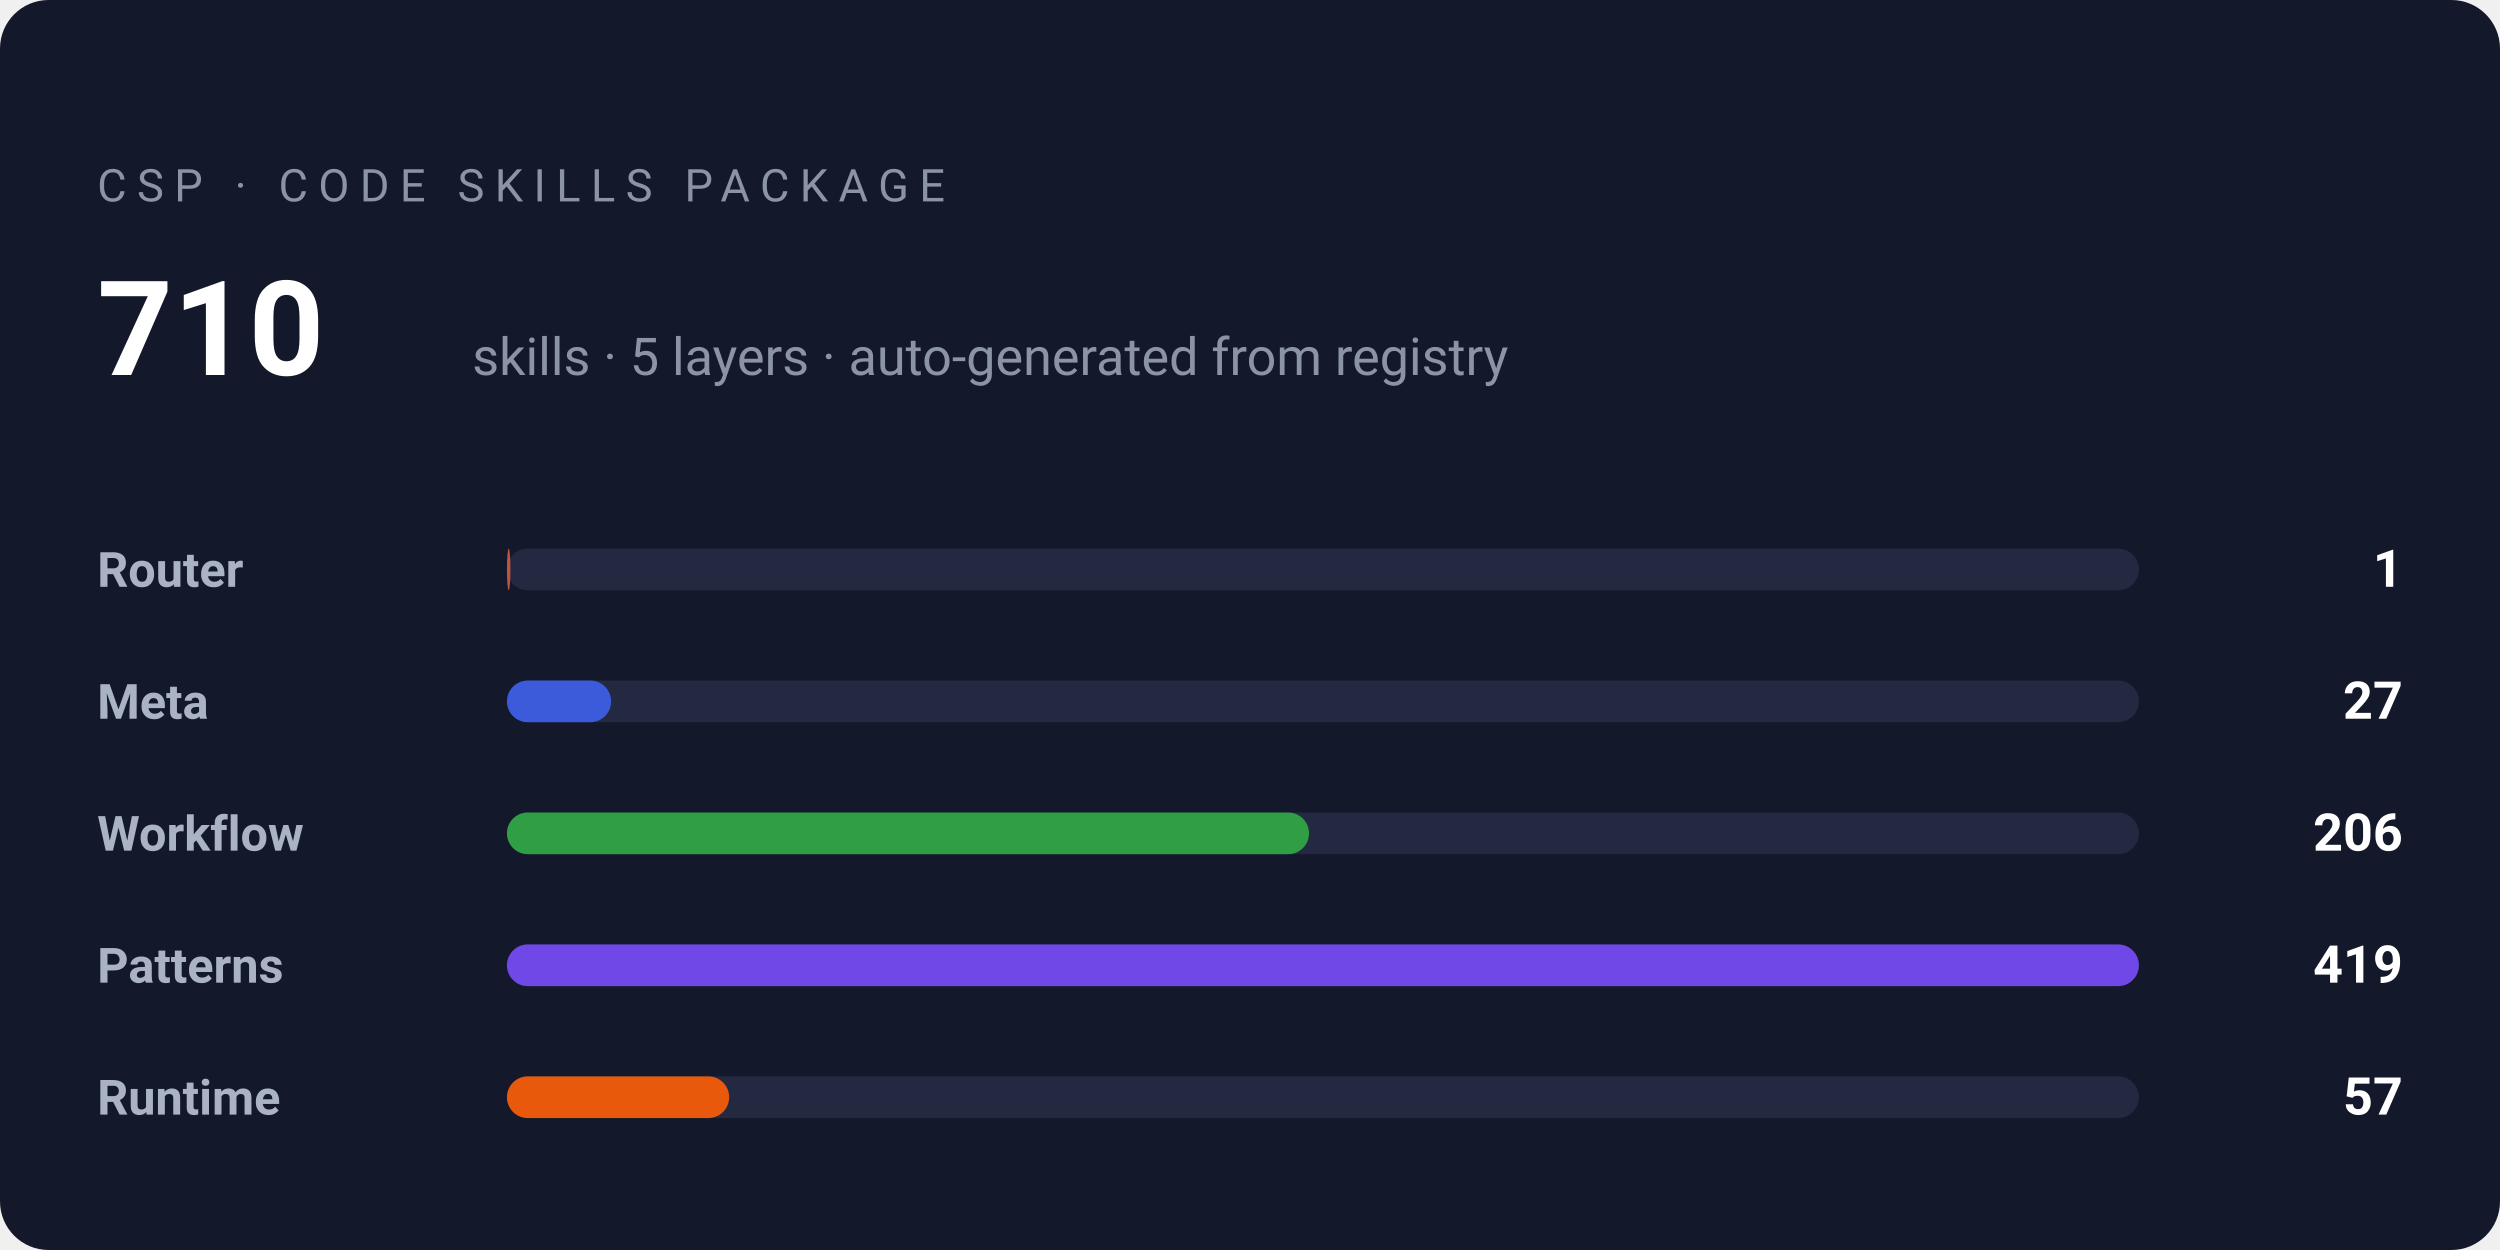
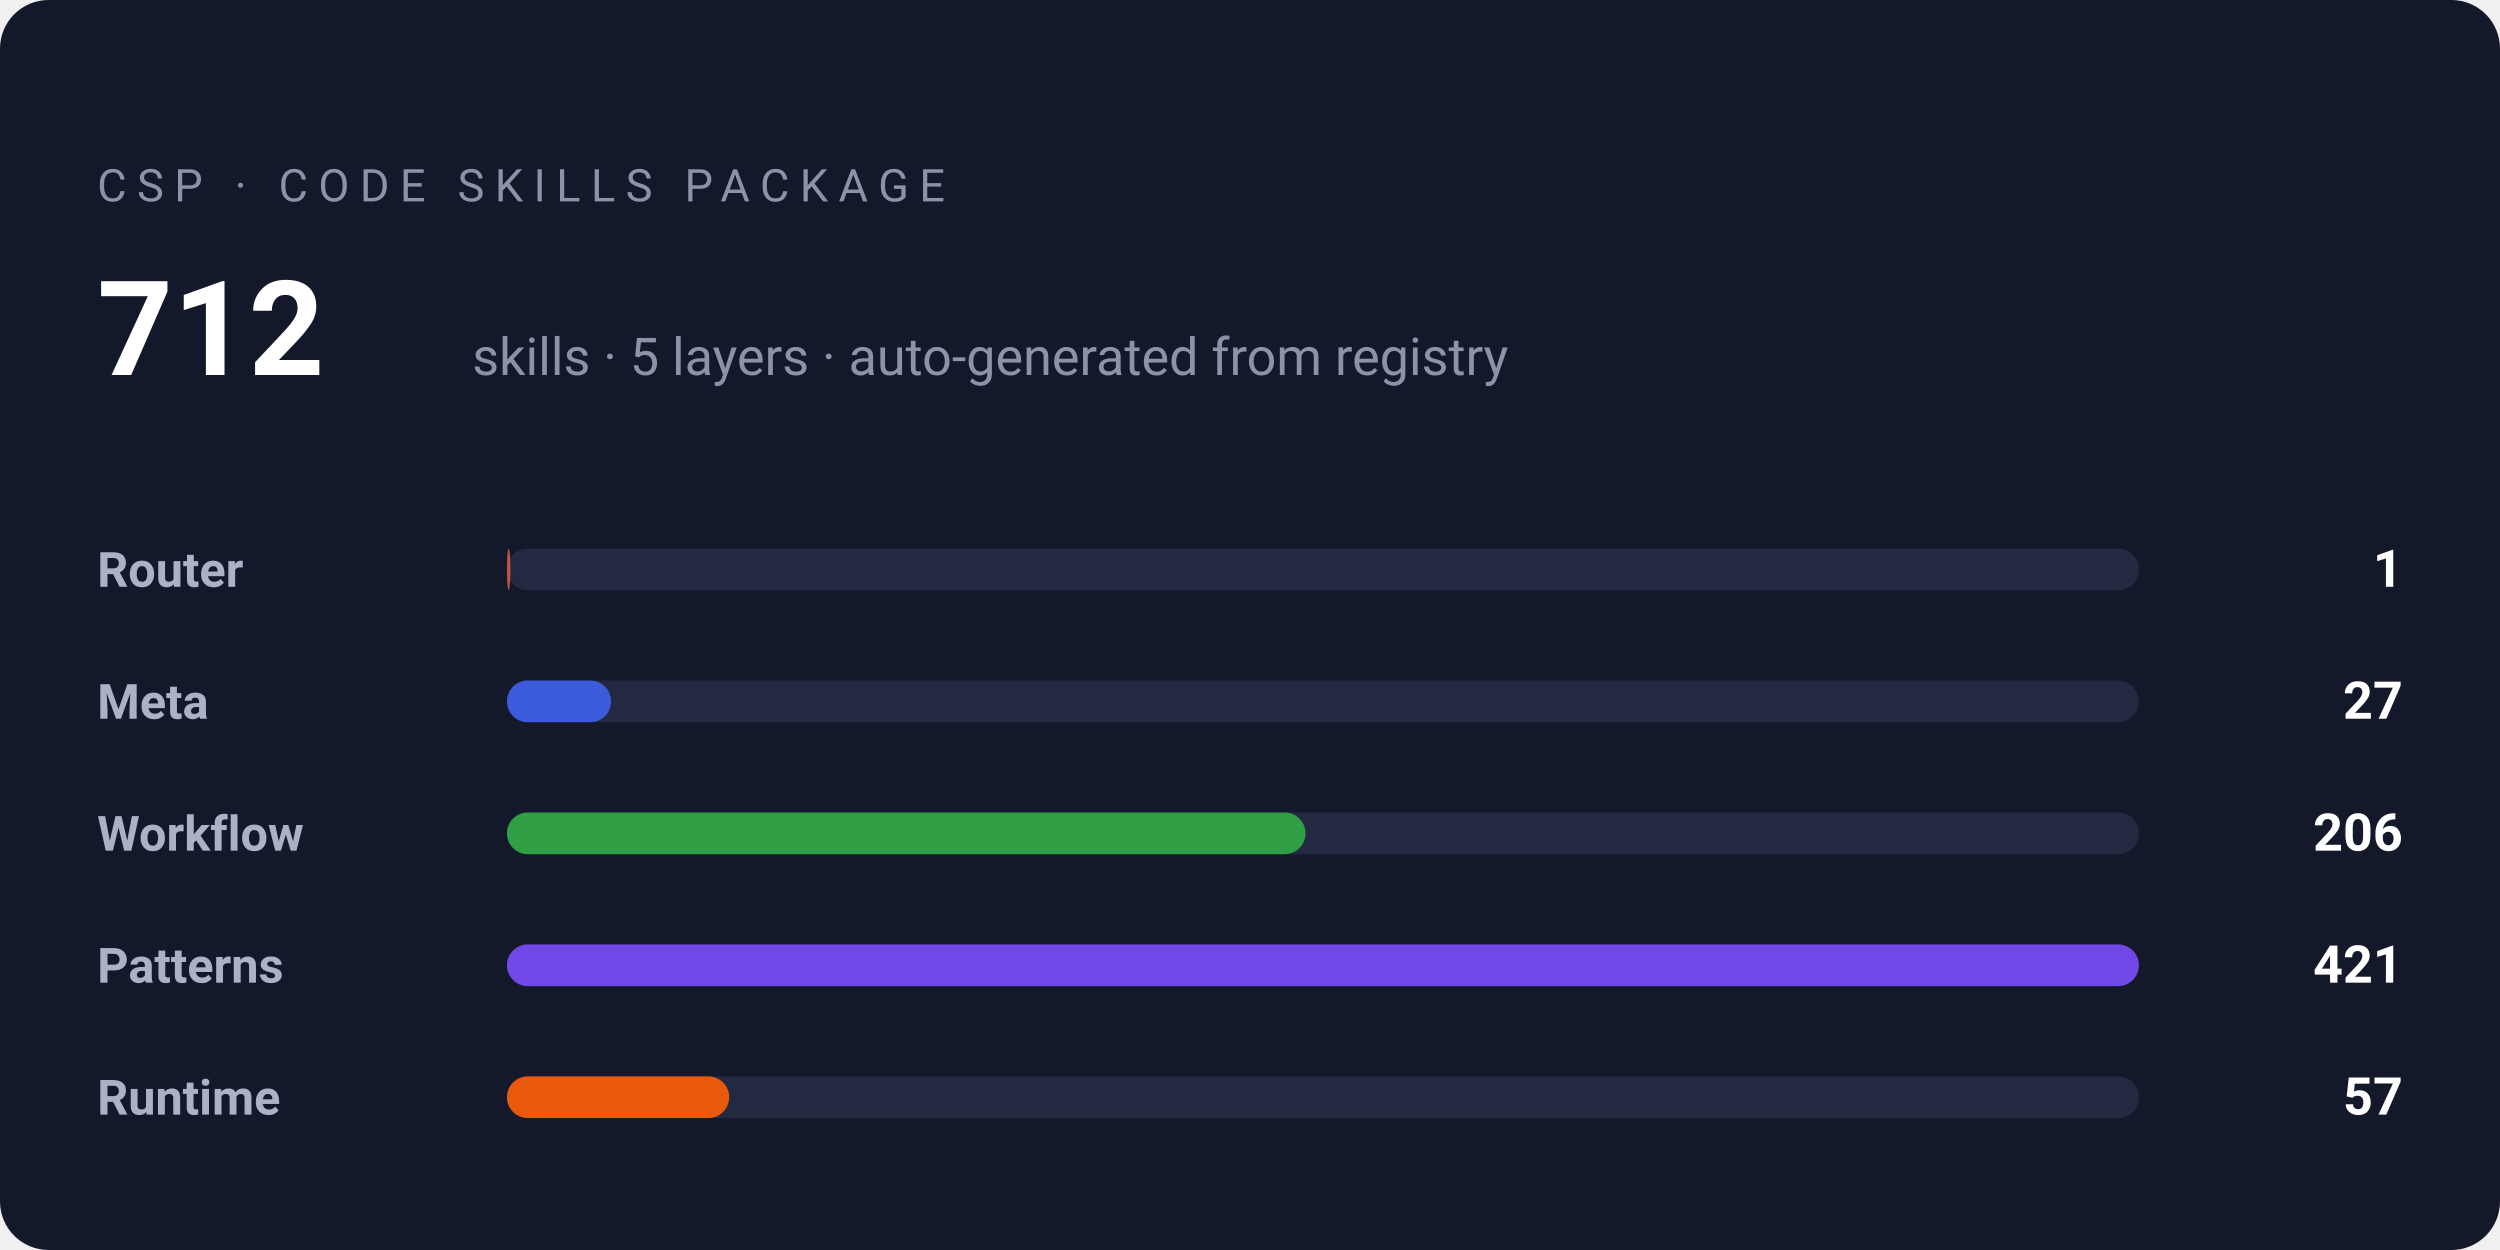
- <svg xmlns="http://www.w3.org/2000/svg" width="720" height="360" viewBox="0 0 720 360" data-total="710" font-family="system-ui,-apple-system,'Segoe UI',Roboto,Helvetica,Arial,sans-serif">
+ <svg xmlns="http://www.w3.org/2000/svg" width="720" height="360" viewBox="0 0 720 360" data-total="712" font-family="system-ui,-apple-system,'Segoe UI',Roboto,Helvetica,Arial,sans-serif">
  <rect width="720" height="360" rx="14" fill="#14182b" />
  <text x="28" y="58" fill="#8b93a7" font-size="13" letter-spacing="3">CSP · CODE SKILLS PACKAGE</text>
-   <text x="28" y="108" fill="#ffffff" font-size="38" font-weight="700">710</text>
+   <text x="28" y="108" fill="#ffffff" font-size="38" font-weight="700">712</text>
  <text x="136" y="108" fill="#8b93a7" font-size="15">skills · 5 layers · auto-generated from registry</text>
  <text x="28" y="169" fill="#aab3c5" font-size="14" font-weight="600">Router</text>
  <rect x="146" y="158" width="470" height="12" rx="6" fill="#232941" />
  <rect x="146" y="158" width="1" height="12" rx="6" fill="#c0553f" />
  <text x="692" y="169" fill="#ffffff" font-size="15" font-weight="700" text-anchor="end">1</text>
  <text x="28" y="207" fill="#aab3c5" font-size="14" font-weight="600">Meta</text>
  <rect x="146" y="196" width="470" height="12" rx="6" fill="#232941" />
  <rect x="146" y="196" width="30" height="12" rx="6" fill="#3b5bdb" />
  <text x="692" y="207" fill="#ffffff" font-size="15" font-weight="700" text-anchor="end">27</text>
  <text x="28" y="245" fill="#aab3c5" font-size="14" font-weight="600">Workflow</text>
  <rect x="146" y="234" width="470" height="12" rx="6" fill="#232941" />
-   <rect x="146" y="234" width="231" height="12" rx="6" fill="#2f9e44" />
+   <rect x="146" y="234" width="230" height="12" rx="6" fill="#2f9e44" />
  <text x="692" y="245" fill="#ffffff" font-size="15" font-weight="700" text-anchor="end">206</text>
  <text x="28" y="283" fill="#aab3c5" font-size="14" font-weight="600">Patterns</text>
  <rect x="146" y="272" width="470" height="12" rx="6" fill="#232941" />
  <rect x="146" y="272" width="470" height="12" rx="6" fill="#7048e8" />
-   <text x="692" y="283" fill="#ffffff" font-size="15" font-weight="700" text-anchor="end">419</text>
+   <text x="692" y="283" fill="#ffffff" font-size="15" font-weight="700" text-anchor="end">421</text>
  <text x="28" y="321" fill="#aab3c5" font-size="14" font-weight="600">Runtime</text>
  <rect x="146" y="310" width="470" height="12" rx="6" fill="#232941" />
  <rect x="146" y="310" width="64" height="12" rx="6" fill="#e8590c" />
  <text x="692" y="321" fill="#ffffff" font-size="15" font-weight="700" text-anchor="end">57</text>
</svg>
